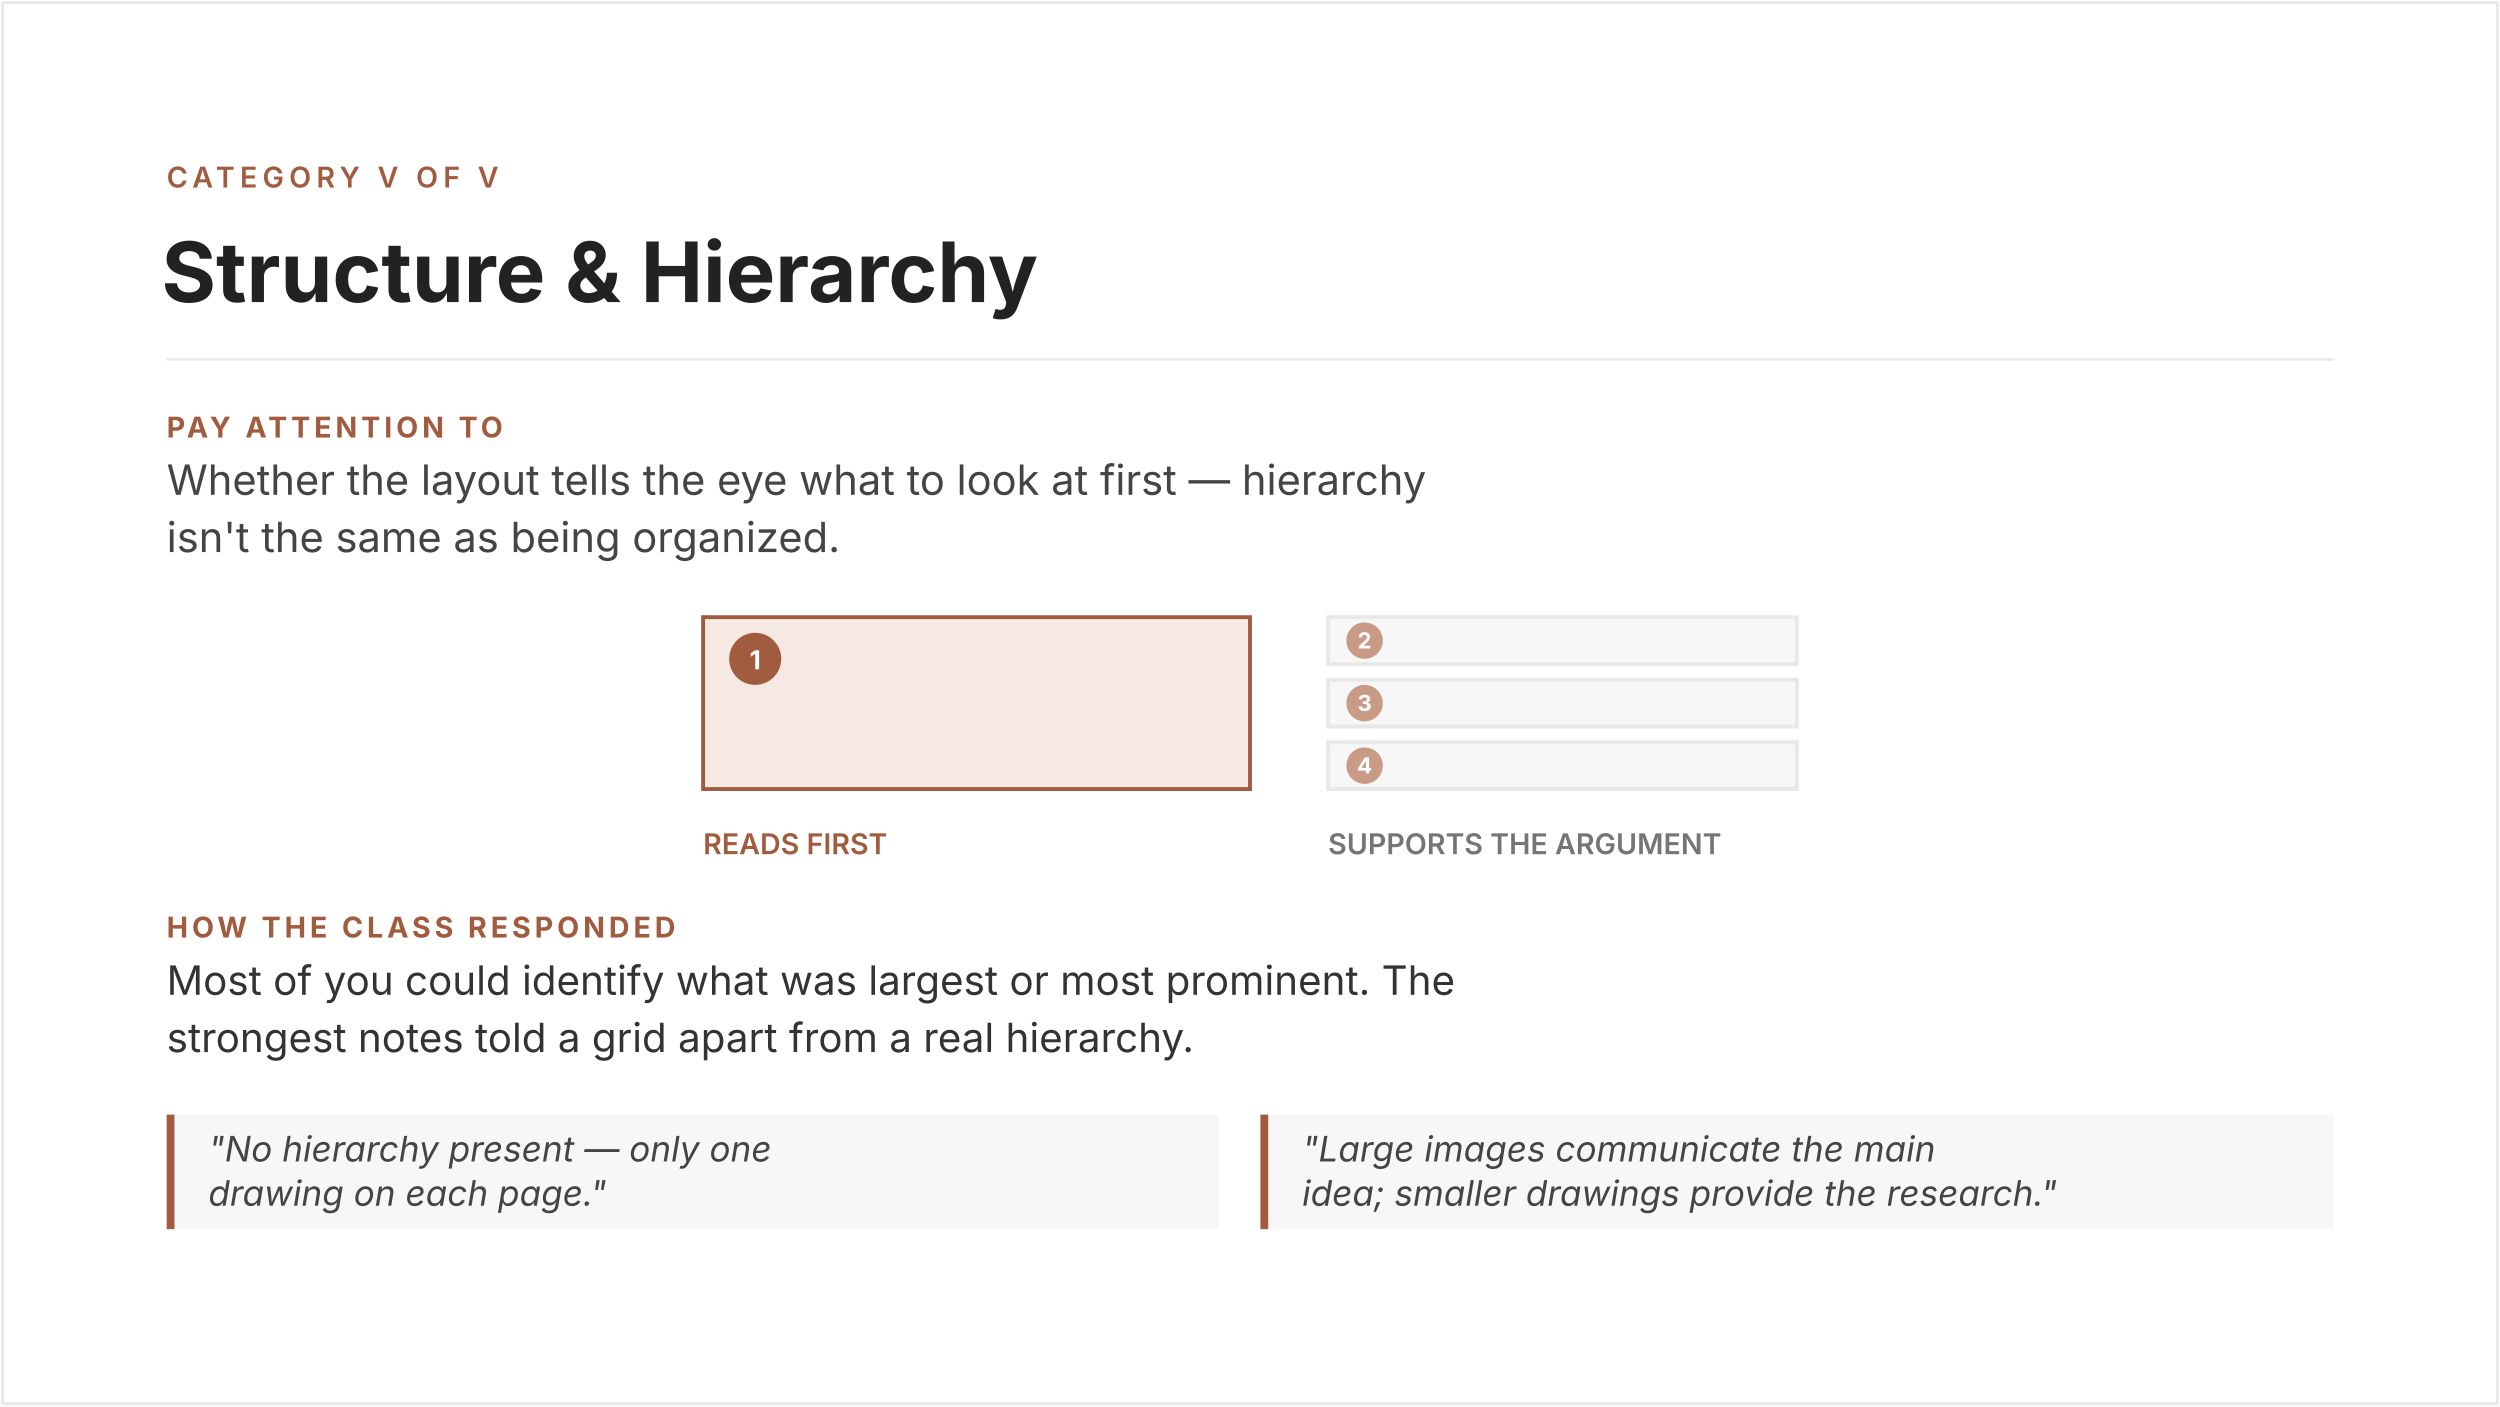
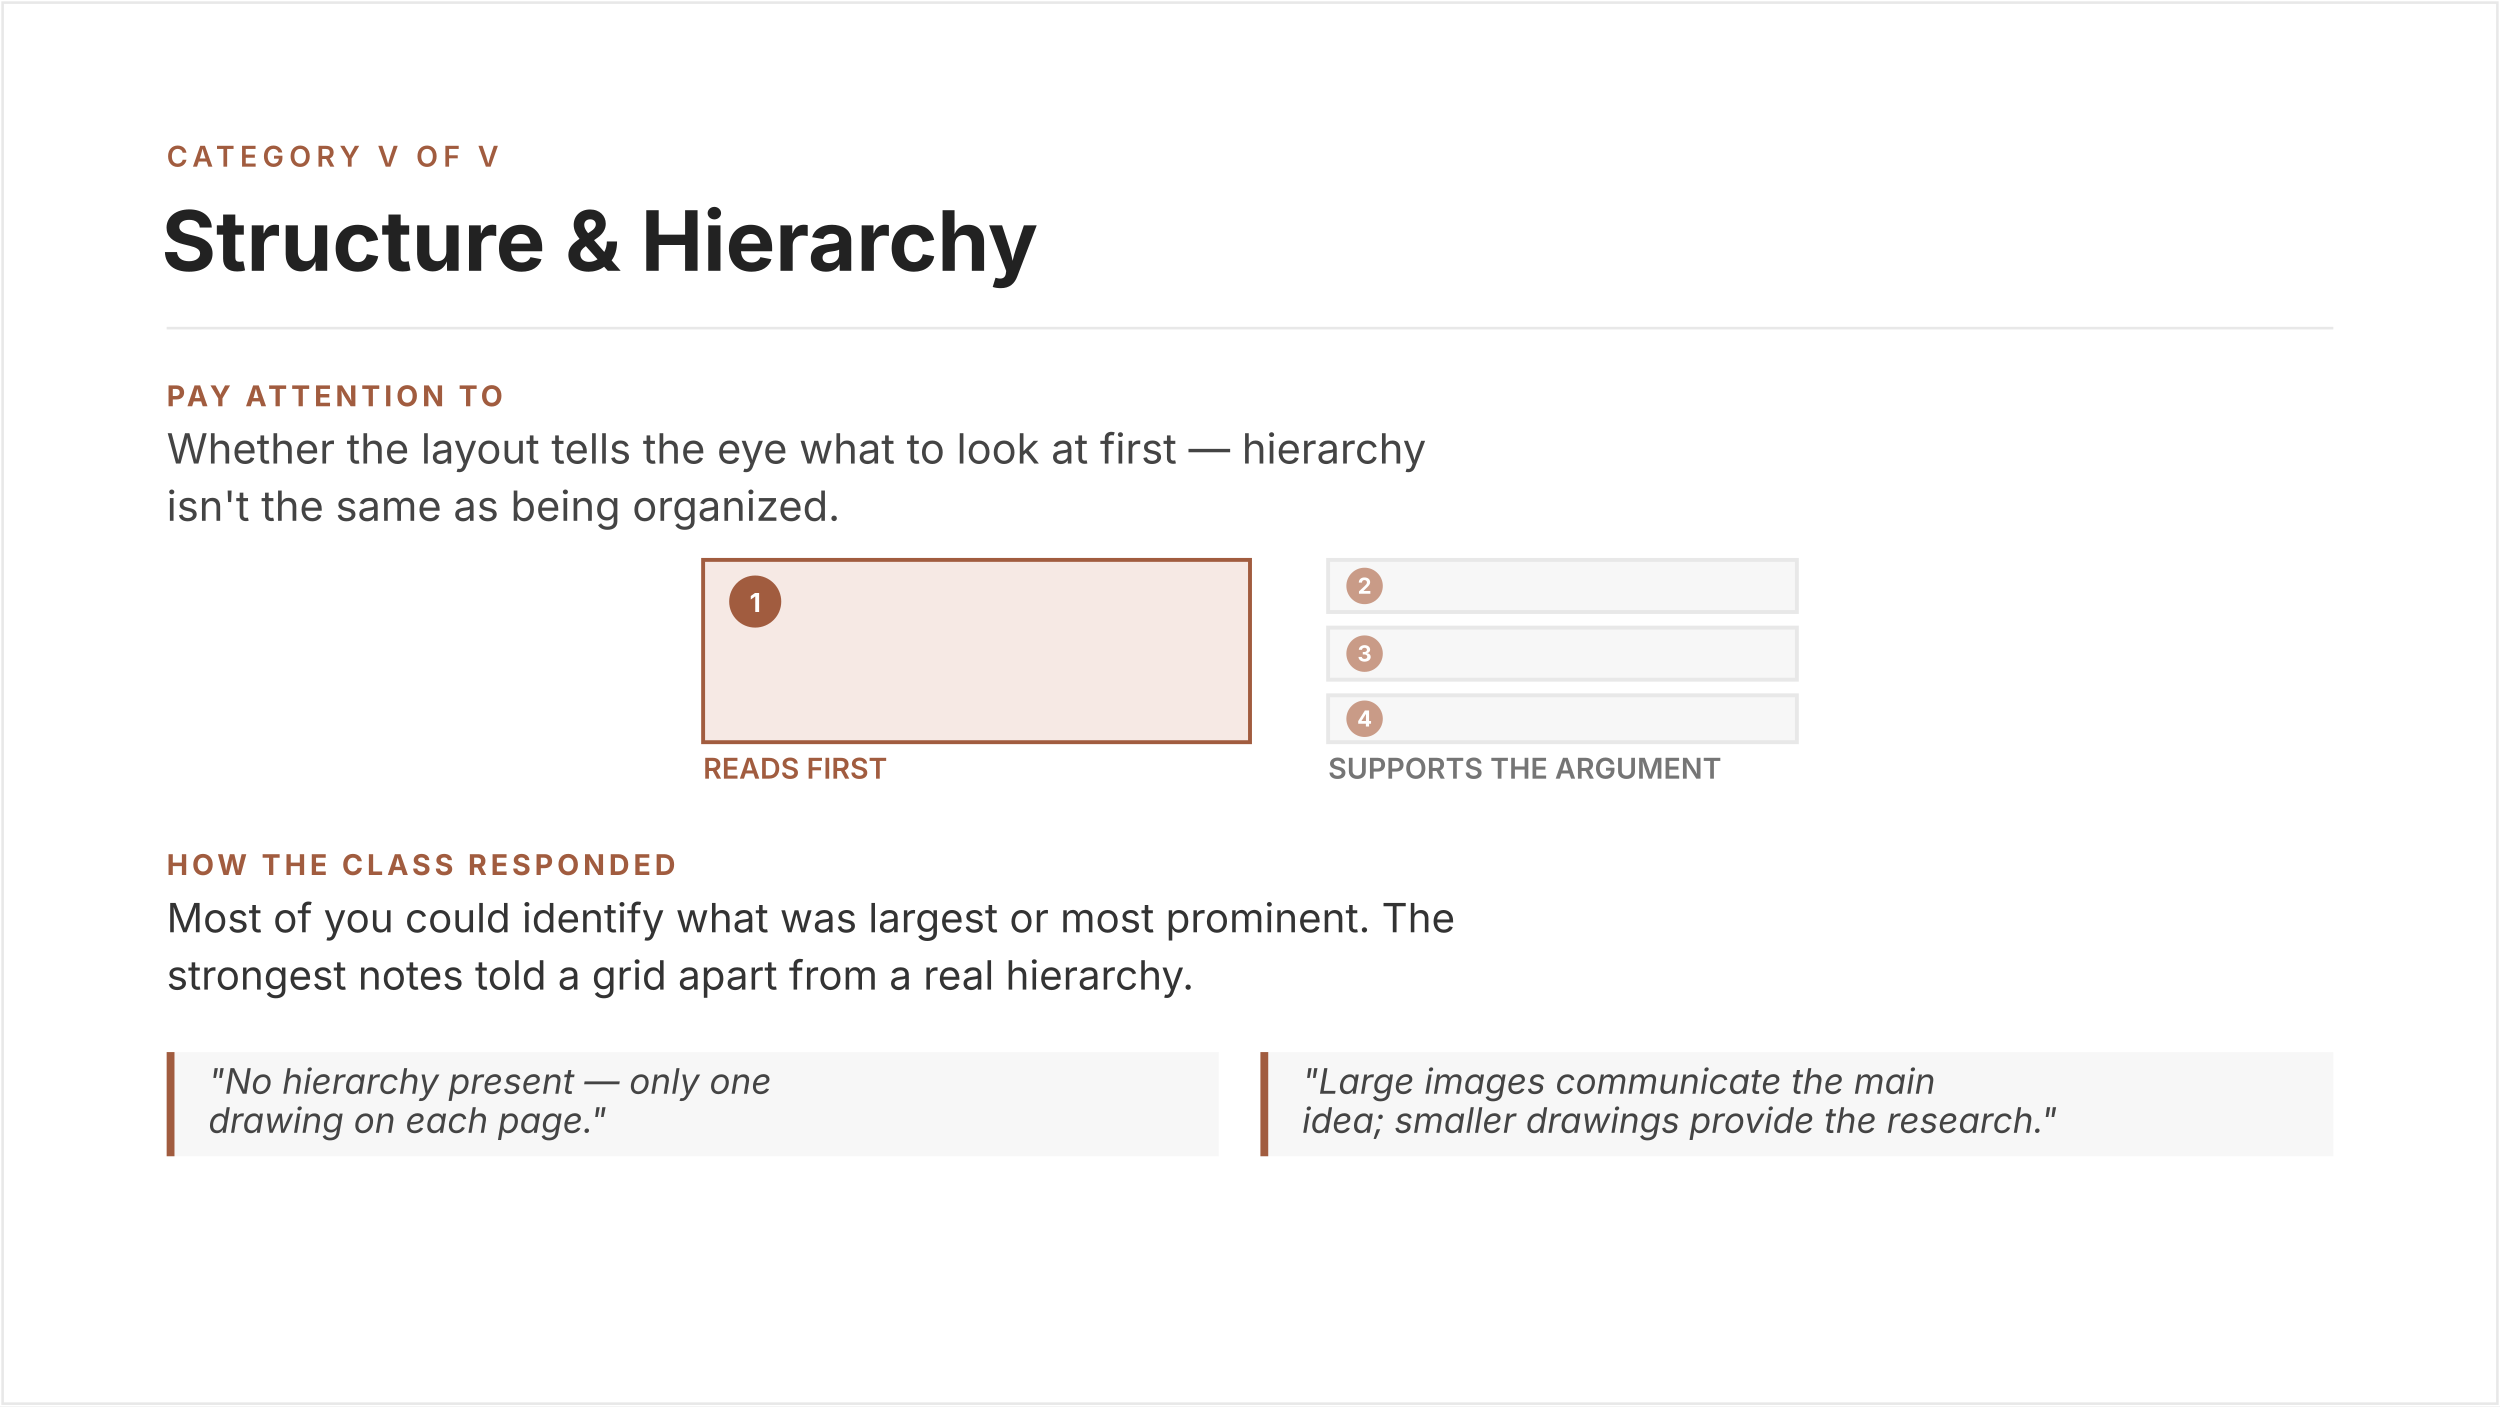
<svg xmlns="http://www.w3.org/2000/svg" width="960" height="540" viewBox="0 0 960 540" font-family="'Inter','Helvetica Neue',Arial,sans-serif">
  <rect x="0" y="0" width="960" height="540" fill="#fff" />
  <rect x="1" y="1" width="958" height="538" fill="none" stroke="#e8e8e8" stroke-width="1" />
-   <text x="64" y="72" font-size="11" font-weight="600" letter-spacing="2" fill="#a15c3f">CATEGORY V OF V</text>
-   <text x="62" y="116" font-size="32" font-weight="700" fill="#222">Structure &amp; Hierarchy</text>
-   <line x1="64" y1="138" x2="896" y2="138" stroke="#e8e8e8" stroke-width="1" />
-   <text x="64" y="168" font-size="11" font-weight="700" letter-spacing="1.5" fill="#a15c3f">PAY ATTENTION TO</text>
-   <text x="64" y="190" font-size="16" fill="#444">Whether the layout tells the eye what to look at first — hierarchy</text>
-   <text x="64" y="212" font-size="16" fill="#444">isn't the same as being organized.</text>
+   <text x="64" y="64" font-size="11" font-weight="600" letter-spacing="2" fill="#a15c3f">CATEGORY V OF V</text>
+   <text x="62" y="104" font-size="32" font-weight="700" fill="#222">Structure &amp; Hierarchy</text>
+   <line x1="64" y1="126" x2="896" y2="126" stroke="#e8e8e8" stroke-width="1" />
+   <text x="64" y="156" font-size="11" font-weight="700" letter-spacing="1.5" fill="#a15c3f">PAY ATTENTION TO</text>
+   <text x="64" y="178" font-size="16" fill="#444">Whether the layout tells the eye what to look at first — hierarchy</text>
+   <text x="64" y="200" font-size="16" fill="#444">isn't the same as being organized.</text>
  <g>
-     <rect x="270" y="237" width="210" height="66" fill="#f6e9e4" stroke="#a15c3f" stroke-width="1.5" />
-     <circle cx="290" cy="253" r="10" fill="#a15c3f" />
-     <text x="290" y="257" font-size="10" fill="#fff" text-anchor="middle" font-weight="700">1</text>
-     <rect x="510" y="237" width="180" height="18" fill="#f7f7f7" stroke="#e8e8e8" stroke-width="1.5" />
-     <circle cx="524" cy="246" r="7" fill="#c99b87" />
-     <text x="524" y="249" font-size="8.5" fill="#fff" text-anchor="middle" font-weight="700">2</text>
-     <rect x="510" y="261" width="180" height="18" fill="#f7f7f7" stroke="#e8e8e8" stroke-width="1.5" />
-     <circle cx="524" cy="270" r="7" fill="#c99b87" />
-     <text x="524" y="273" font-size="8.5" fill="#fff" text-anchor="middle" font-weight="700">3</text>
-     <rect x="510" y="285" width="180" height="18" fill="#f7f7f7" stroke="#e8e8e8" stroke-width="1.5" />
-     <circle cx="524" cy="294" r="7" fill="#c99b87" />
-     <text x="524" y="297" font-size="8.5" fill="#fff" text-anchor="middle" font-weight="700">4</text>
-     <text x="270" y="328" font-size="11" fill="#a15c3f" font-weight="600">READS FIRST</text>
-     <text x="510" y="328" font-size="11" fill="#757575" font-weight="600">SUPPORTS THE ARGUMENT</text>
+     <rect x="270" y="215" width="210" height="70" fill="#f6e9e4" stroke="#a15c3f" stroke-width="1.5" />
+     <circle cx="290" cy="231" r="10" fill="#a15c3f" />
+     <text x="290" y="235" font-size="10" fill="#fff" text-anchor="middle" font-weight="700">1</text>
+     <rect x="510" y="215" width="180" height="20" fill="#f7f7f7" stroke="#e8e8e8" stroke-width="1.5" />
+     <circle cx="524" cy="225" r="7" fill="#c99b87" />
+     <text x="524" y="228" font-size="8.5" fill="#fff" text-anchor="middle" font-weight="700">2</text>
+     <rect x="510" y="241" width="180" height="20" fill="#f7f7f7" stroke="#e8e8e8" stroke-width="1.5" />
+     <circle cx="524" cy="251" r="7" fill="#c99b87" />
+     <text x="524" y="254" font-size="8.5" fill="#fff" text-anchor="middle" font-weight="700">3</text>
+     <rect x="510" y="267" width="180" height="18" fill="#f7f7f7" stroke="#e8e8e8" stroke-width="1.5" />
+     <circle cx="524" cy="276" r="7" fill="#c99b87" />
+     <text x="524" y="279" font-size="8.5" fill="#fff" text-anchor="middle" font-weight="700">4</text>
+     <text x="270" y="299" font-size="11" fill="#a15c3f" font-weight="600">READS FIRST</text>
+     <text x="510" y="299" font-size="11" fill="#757575" font-weight="600">SUPPORTS THE ARGUMENT</text>
  </g>
-   <text x="64" y="360" font-size="11" font-weight="700" letter-spacing="1.5" fill="#a15c3f">HOW THE CLASS RESPONDED</text>
-   <text x="64" y="382" font-size="15.5" fill="#333">Most of you could identify what was largest or most prominent. The</text>
-   <text x="64" y="404" font-size="15.5" fill="#333">strongest notes told a grid apart from a real hierarchy.</text>
-   <rect x="64" y="428" width="404" height="44" fill="#f7f7f7" />
-   <rect x="64" y="428" width="3" height="44" fill="#a15c3f" />
-   <text x="80" y="446" font-size="13.5" fill="#444" font-style="italic">"No hierarchy present — only one</text>
-   <text x="80" y="463" font-size="13.5" fill="#444" font-style="italic">drawing on each page."</text>
-   <rect x="484" y="428" width="412" height="44" fill="#f7f7f7" />
-   <rect x="484" y="428" width="3" height="44" fill="#a15c3f" />
-   <text x="500" y="446" font-size="13.5" fill="#444" font-style="italic">"Large images communicate the main</text>
-   <text x="500" y="463" font-size="13.5" fill="#444" font-style="italic">idea; smaller drawings provide the research."</text>
+   <text x="64" y="336" font-size="11" font-weight="700" letter-spacing="1.5" fill="#a15c3f">HOW THE CLASS RESPONDED</text>
+   <text x="64" y="358" font-size="15.5" fill="#333">Most of you could identify what was largest or most prominent. The</text>
+   <text x="64" y="380" font-size="15.5" fill="#333">strongest notes told a grid apart from a real hierarchy.</text>
+   <rect x="64" y="404" width="404" height="40" fill="#f7f7f7" />
+   <rect x="64" y="404" width="3" height="40" fill="#a15c3f" />
+   <text x="80" y="420" font-size="13.5" fill="#444" font-style="italic">"No hierarchy present — only one</text>
+   <text x="80" y="435" font-size="13.5" fill="#444" font-style="italic">drawing on each page."</text>
+   <rect x="484" y="404" width="412" height="40" fill="#f7f7f7" />
+   <rect x="484" y="404" width="3" height="40" fill="#a15c3f" />
+   <text x="500" y="420" font-size="13.5" fill="#444" font-style="italic">"Large images communicate the main</text>
+   <text x="500" y="435" font-size="13.5" fill="#444" font-style="italic">idea; smaller drawings provide the research."</text>
</svg>
